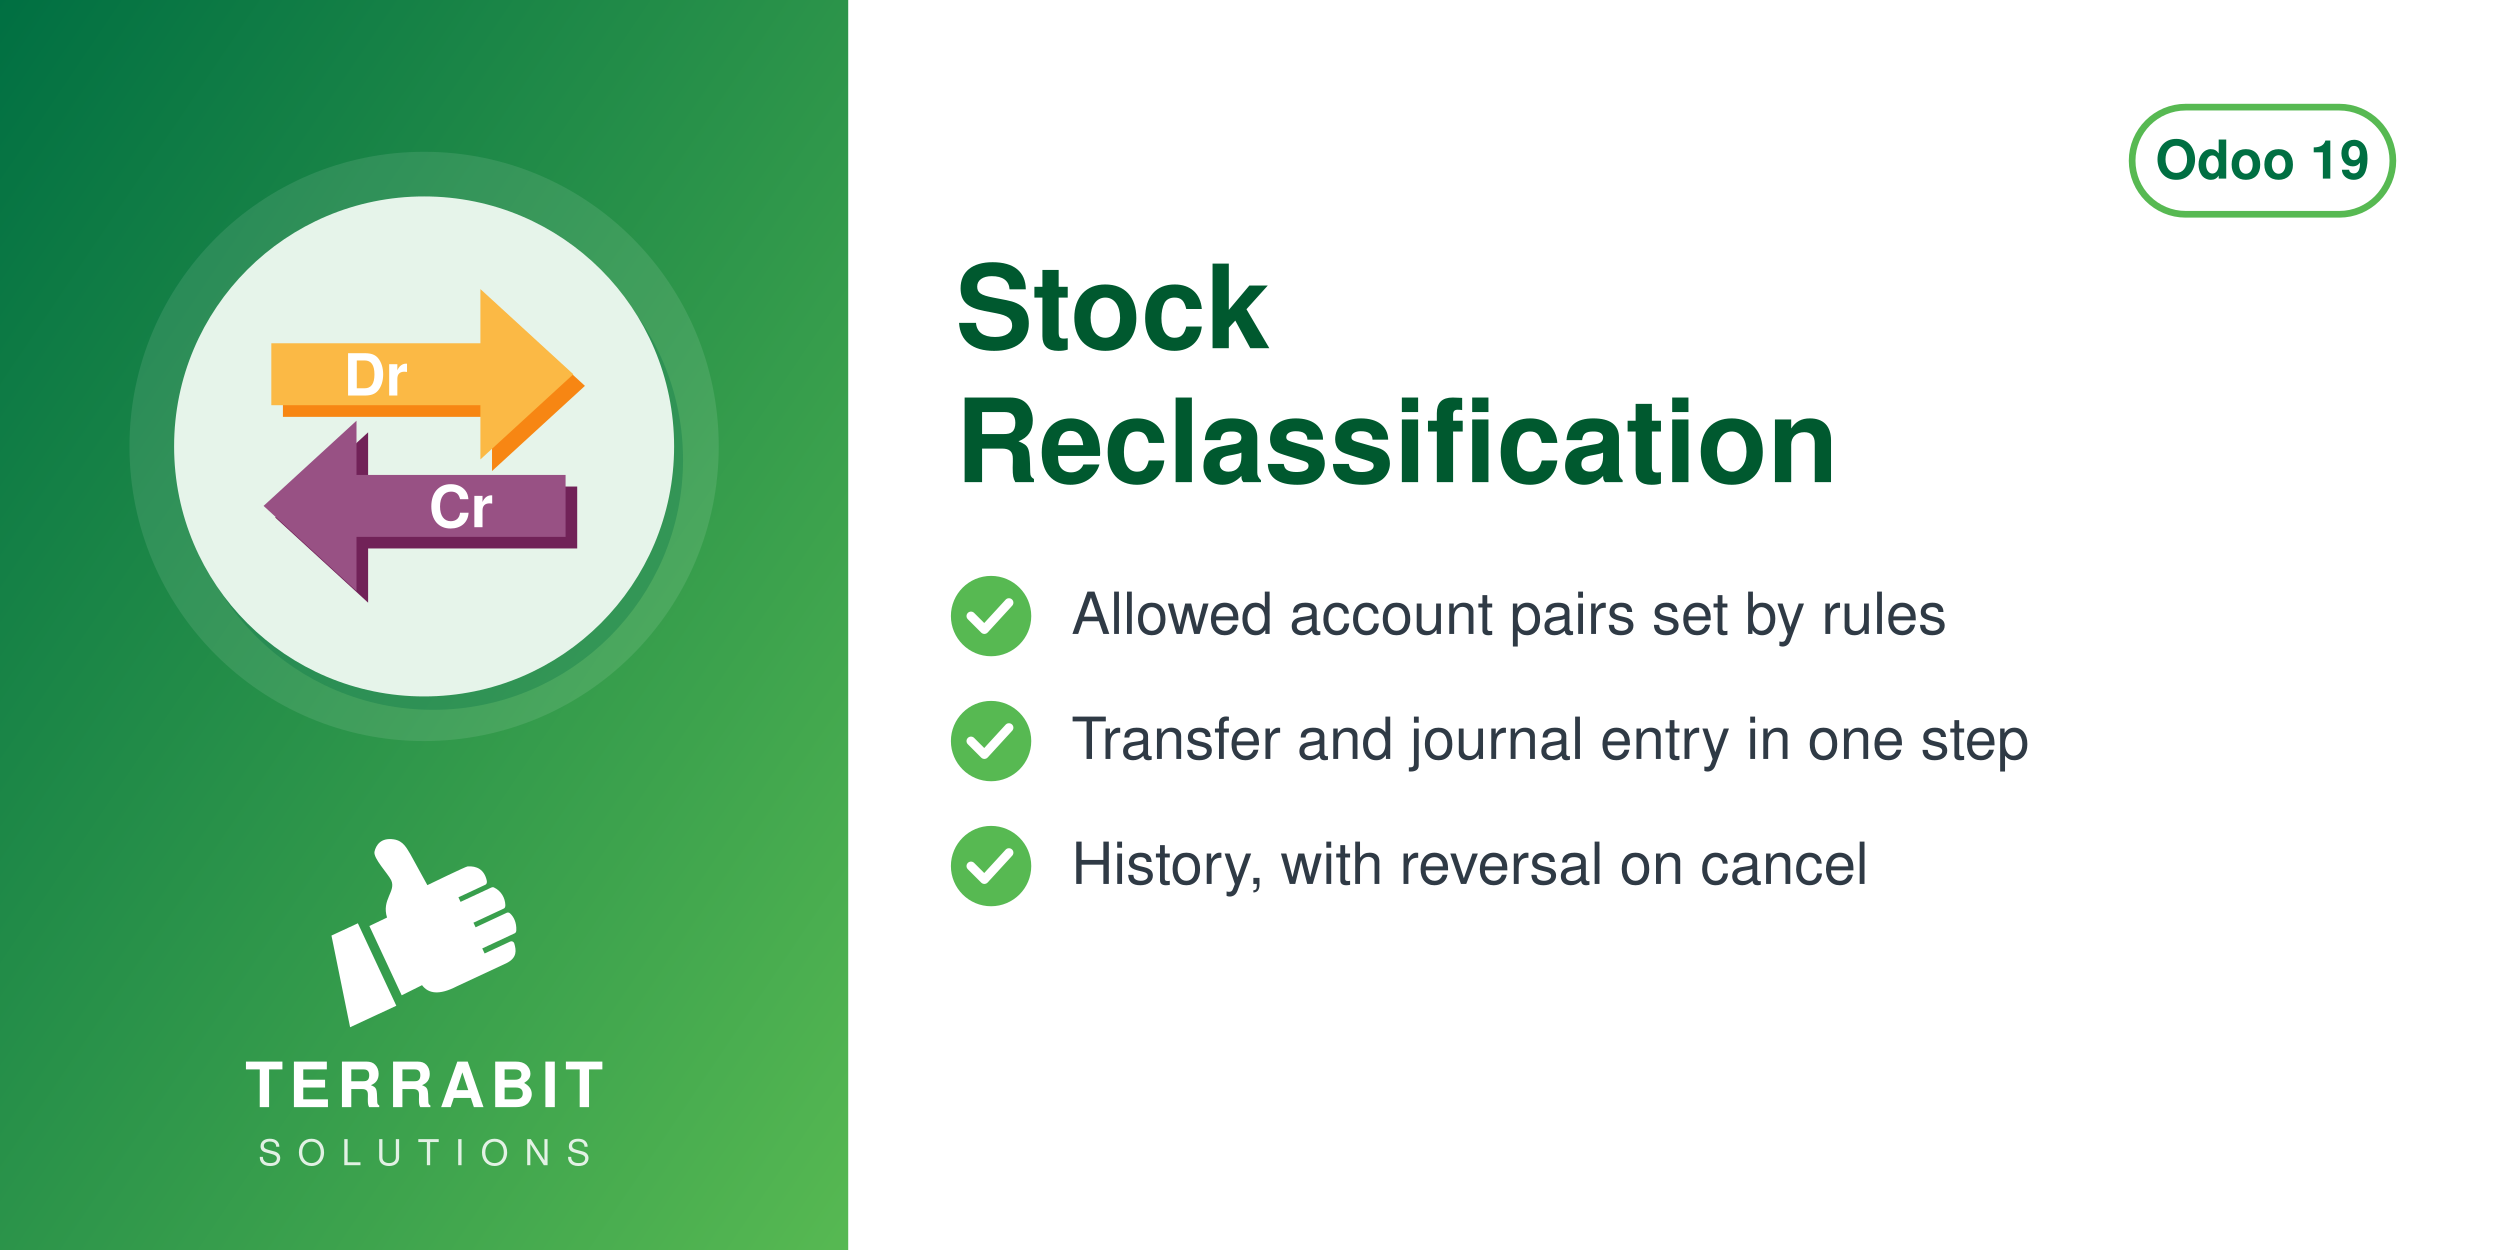
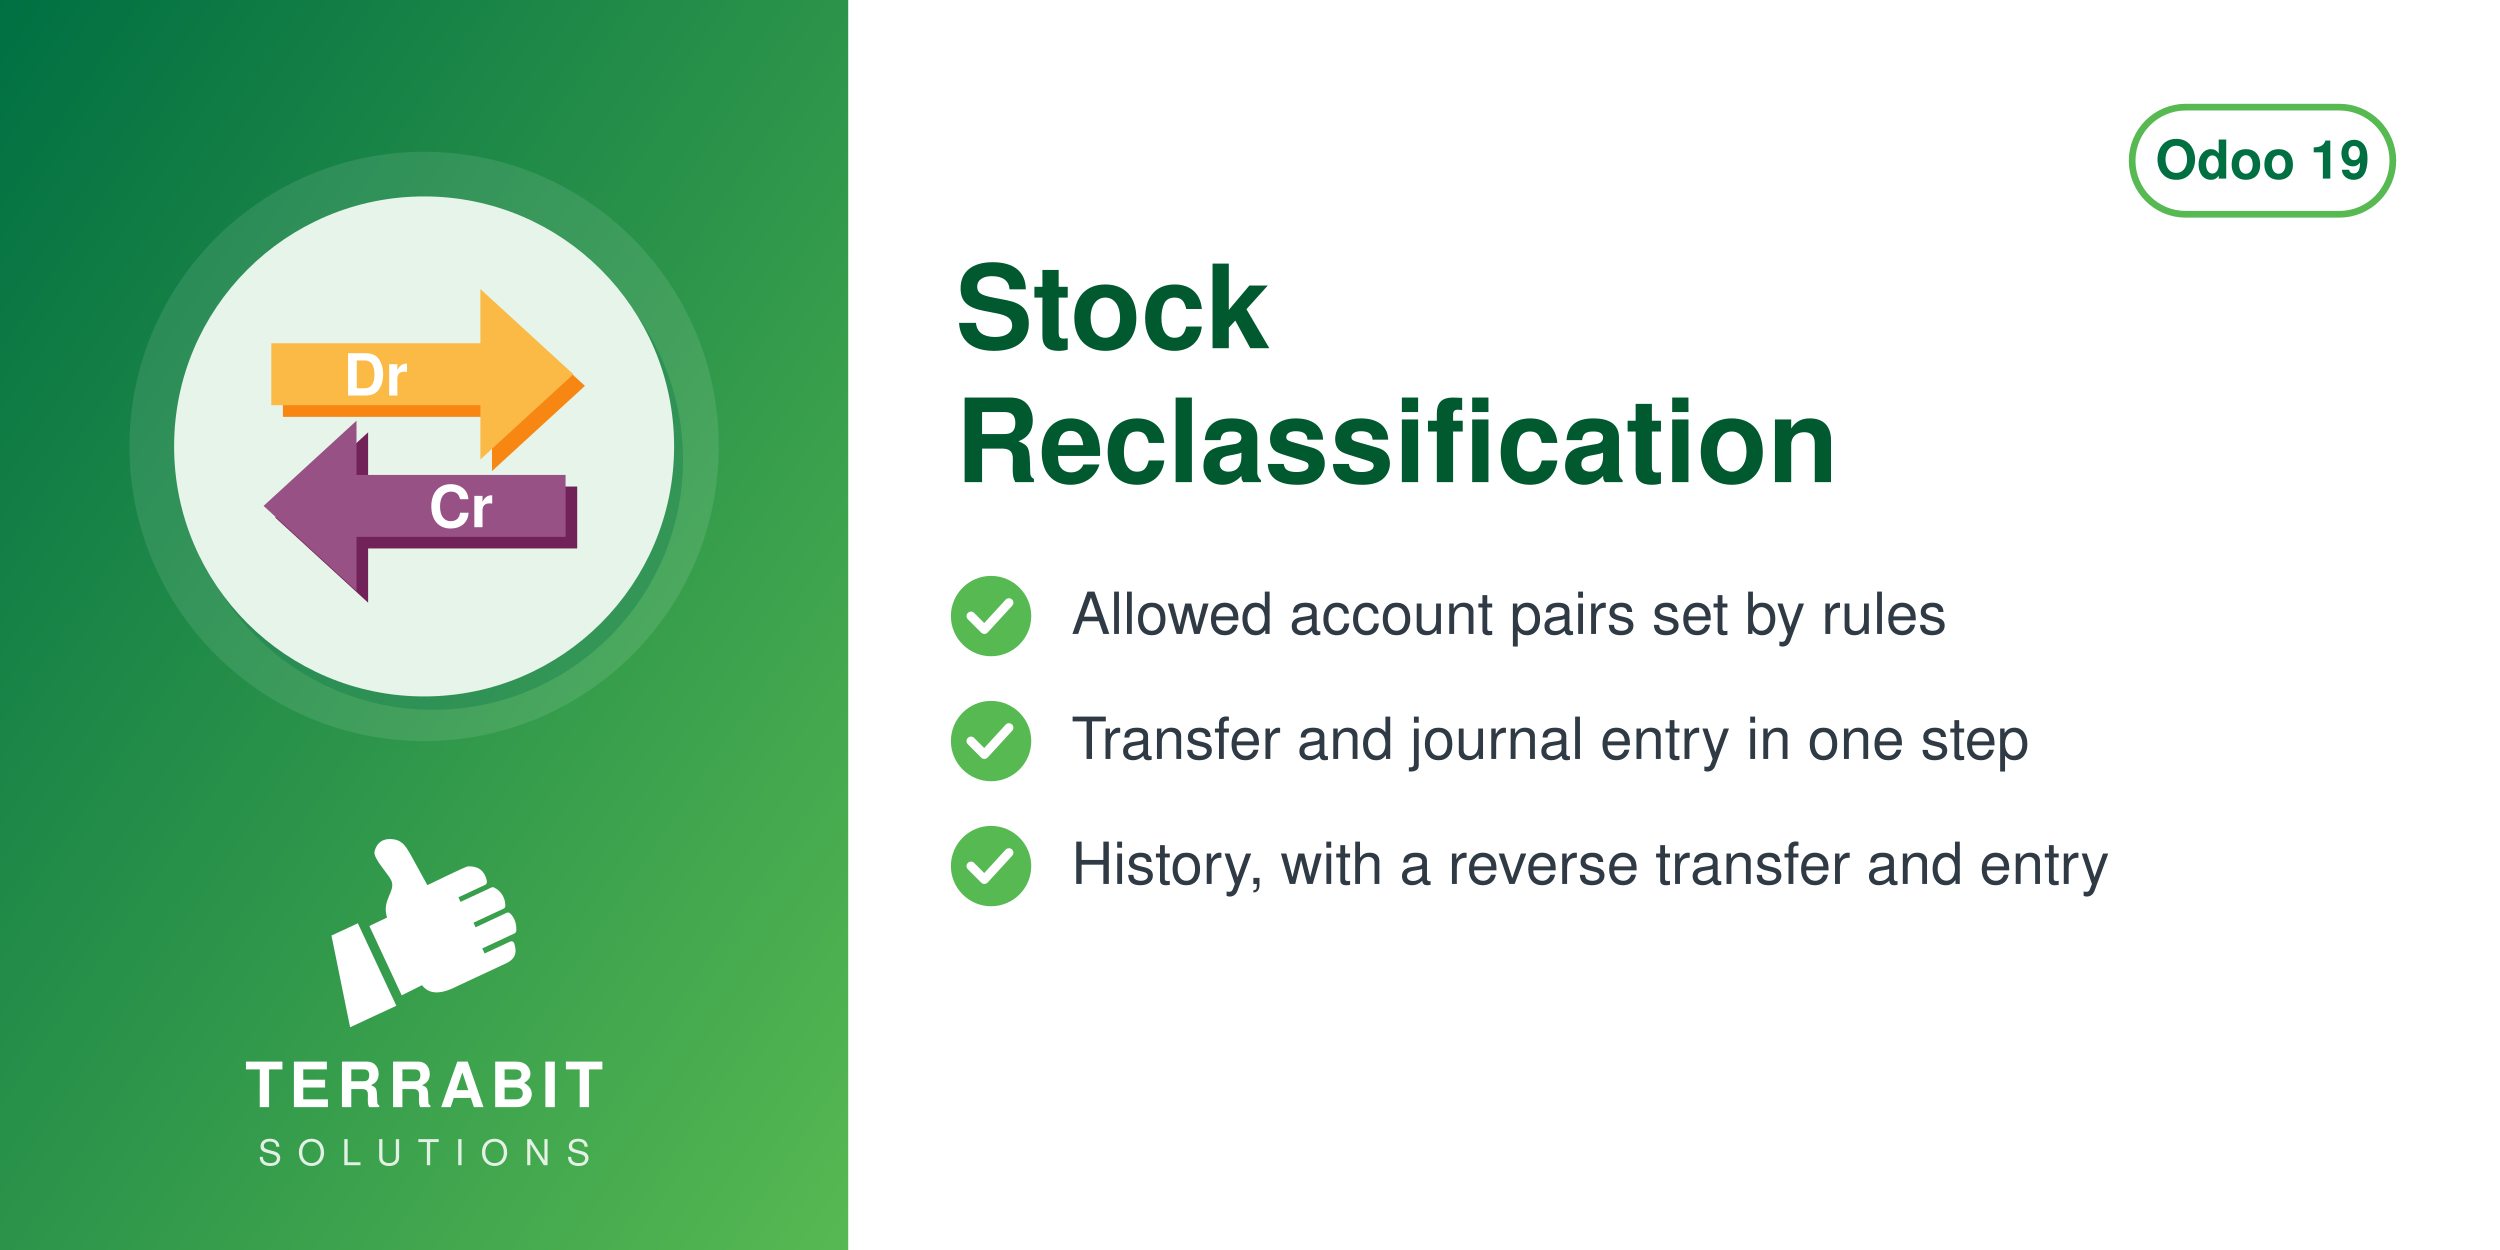
<svg xmlns="http://www.w3.org/2000/svg" width="560" height="280" viewBox="0 0 560 280">
  <defs>
    <linearGradient id="g" x1="0" y1="0" x2="1" y2="1">
      <stop offset="0" stop-color="#006F42" />
      <stop offset="1" stop-color="#57B952" />
    </linearGradient>
  </defs>
  <rect width="560" height="280" fill="#FFFFFF" />
  <rect width="190" height="280" fill="url(#g)" />
  <circle cx="95.0" cy="100" r="66" fill="white" opacity="0.10" />
  <circle cx="97.0" cy="103" r="56" fill="#006F42" opacity="0.30" />
  <circle cx="95.0" cy="100" r="56" fill="#E6F4EA" />
  <svg x="54.0" y="59.0" width="82" height="82" viewBox="0 0 100 100" preserveAspectRatio="xMidYMid meet">
    <g transform="translate(-0.20,-9.91) scale(1.0577)">
      <g transform="translate(3,3)" fill="#F78613">
        <path d="M8,30 h54 v-14 l24,22 l-24,22 v-14 h-54z" />
      </g>
      <g fill="#FBB945">
        <path d="M8,30 h54 v-14 l24,22 l-24,22 v-14 h-54z" />
      </g>
      <g transform="translate(3,3)" fill="#712258">
        <path d="M84,64 h-54 v-14 l-24,22 l24,22 v-14 h54z" />
      </g>
      <g fill="#985184">
        <path d="M84,64 h-54 v-14 l-24,22 l24,22 v-14 h54z" />
      </g>
      <text x="35" y="43.5" font-family="Helvetica, Arial, sans-serif" font-weight="bold" font-size="15" fill="#FFFFFF" text-anchor="middle">Dr</text>
      <text x="57" y="77.5" font-family="Helvetica, Arial, sans-serif" font-weight="bold" font-size="15" fill="#FFFFFF" text-anchor="middle">Cr</text>
    </g>
  </svg>
  <svg x="72.0" y="186" width="46" height="46" viewBox="4045 2535 3400 3400" preserveAspectRatio="xMidYMid meet">
    <path fill="#FFFFFF" d="M4648.32 4073.59l636.59 1365.17 -765.09 355.96 -308.63 -1517.87 437.13 -203.26zm725.61 1192.32l336.75 -167.88c105.65,140.85 282.69,170.72 576.82,18.8l819.92 -382.33c181.4,-90.13 164.26,-214.57 130.07,-328.43 -4.28,-14.25 -13.68,-24.81 -27.34,-30.7 -13.67,-5.89 -27.61,-5.11 -41.09,1.18l-422.32 196.93 -39.04 -83.72 538.07 -250.91c16.64,-7.76 24.7,-27.69 25.58,-46.04 6.48,-134.33 -44.36,-230.89 -105.84,-285.23 -15.2,-13.44 -35.71,-15.59 -54.12,-7l-513.92 239.64 -35.6 -76.34 506.31 -236.1c17.69,-8.25 22.52,-36.93 21.83,-56.45 -4.1,-117.31 -67.62,-232.74 -187.72,-290.66 -13.94,-6.72 -28.64,-6.36 -42.69,0.19l-511.21 238.38 -35.37 -75.86 448.98 -209.36c20.44,-9.53 25.81,-42.28 21.02,-64.32 -41.02,-189.07 -167.92,-247.8 -318.14,-237.87 -29.39,1.94 -589.86,273.16 -665.95,310.54l-281.84 -513.57c-59.06,-93.13 -112.7,-221.7 -276.47,-245.13 -211.24,-30.22 -291.56,94.38 -316.89,203.13 -25.32,108.75 223.84,365.99 276.05,473.69 85.52,184.27 -161.86,318.11 -68.41,617.99l-292.54 139.94 535.09 1147.51z" />
  </svg>
  <text x="95.0" y="248" text-anchor="middle" font-family="Helvetica,Arial,sans-serif" font-size="14" font-weight="800" letter-spacing="1.4" fill="white">TERRABIT</text>
  <text x="95.0" y="261" text-anchor="middle" font-family="Helvetica,Arial,sans-serif" font-size="8" font-weight="500" letter-spacing="3.6" fill="white" opacity="0.85">SOLUTIONS</text>
  <g>
    <rect x="477.6" y="24" width="58.4" height="24" rx="12" fill="none" stroke="#57B952" stroke-width="1.5" />
    <text x="506.8" y="40" text-anchor="middle" font-family="Helvetica,Arial,sans-serif" font-size="12" font-weight="700" fill="#006F42">Odoo 19</text>
  </g>
  <text x="214" y="78" font-family="Helvetica,Arial,sans-serif" font-size="26" font-weight="700" fill="#00592F">Stock</text>
  <text x="214" y="108" font-family="Helvetica,Arial,sans-serif" font-size="26" font-weight="700" fill="#00592F">Reclassification</text>
  <circle cx="222" cy="138" r="9" fill="#57B952" />
  <path d="M217.5 138 l3 3 l5.5 -6" fill="none" stroke="white" stroke-width="2" stroke-linecap="round" stroke-linejoin="round" />
  <text x="240" y="142" font-family="Helvetica,Arial,sans-serif" font-size="13" fill="#2F3A45">Allowed account pairs set by rules</text>
  <circle cx="222" cy="166" r="9" fill="#57B952" />
  <path d="M217.5 166 l3 3 l5.5 -6" fill="none" stroke="white" stroke-width="2" stroke-linecap="round" stroke-linejoin="round" />
  <text x="240" y="170" font-family="Helvetica,Arial,sans-serif" font-size="13" fill="#2F3A45">Transfer and journal entry in one step</text>
  <circle cx="222" cy="194" r="9" fill="#57B952" />
  <path d="M217.5 194 l3 3 l5.5 -6" fill="none" stroke="white" stroke-width="2" stroke-linecap="round" stroke-linejoin="round" />
-   <text x="240" y="198" font-family="Helvetica,Arial,sans-serif" font-size="13" fill="#2F3A45">History, with reversal on cancel</text>
+   <text x="240" y="198" font-family="Helvetica,Arial,sans-serif" font-size="13" fill="#2F3A45">History, with a reverse transfer and entry</text>
</svg>
